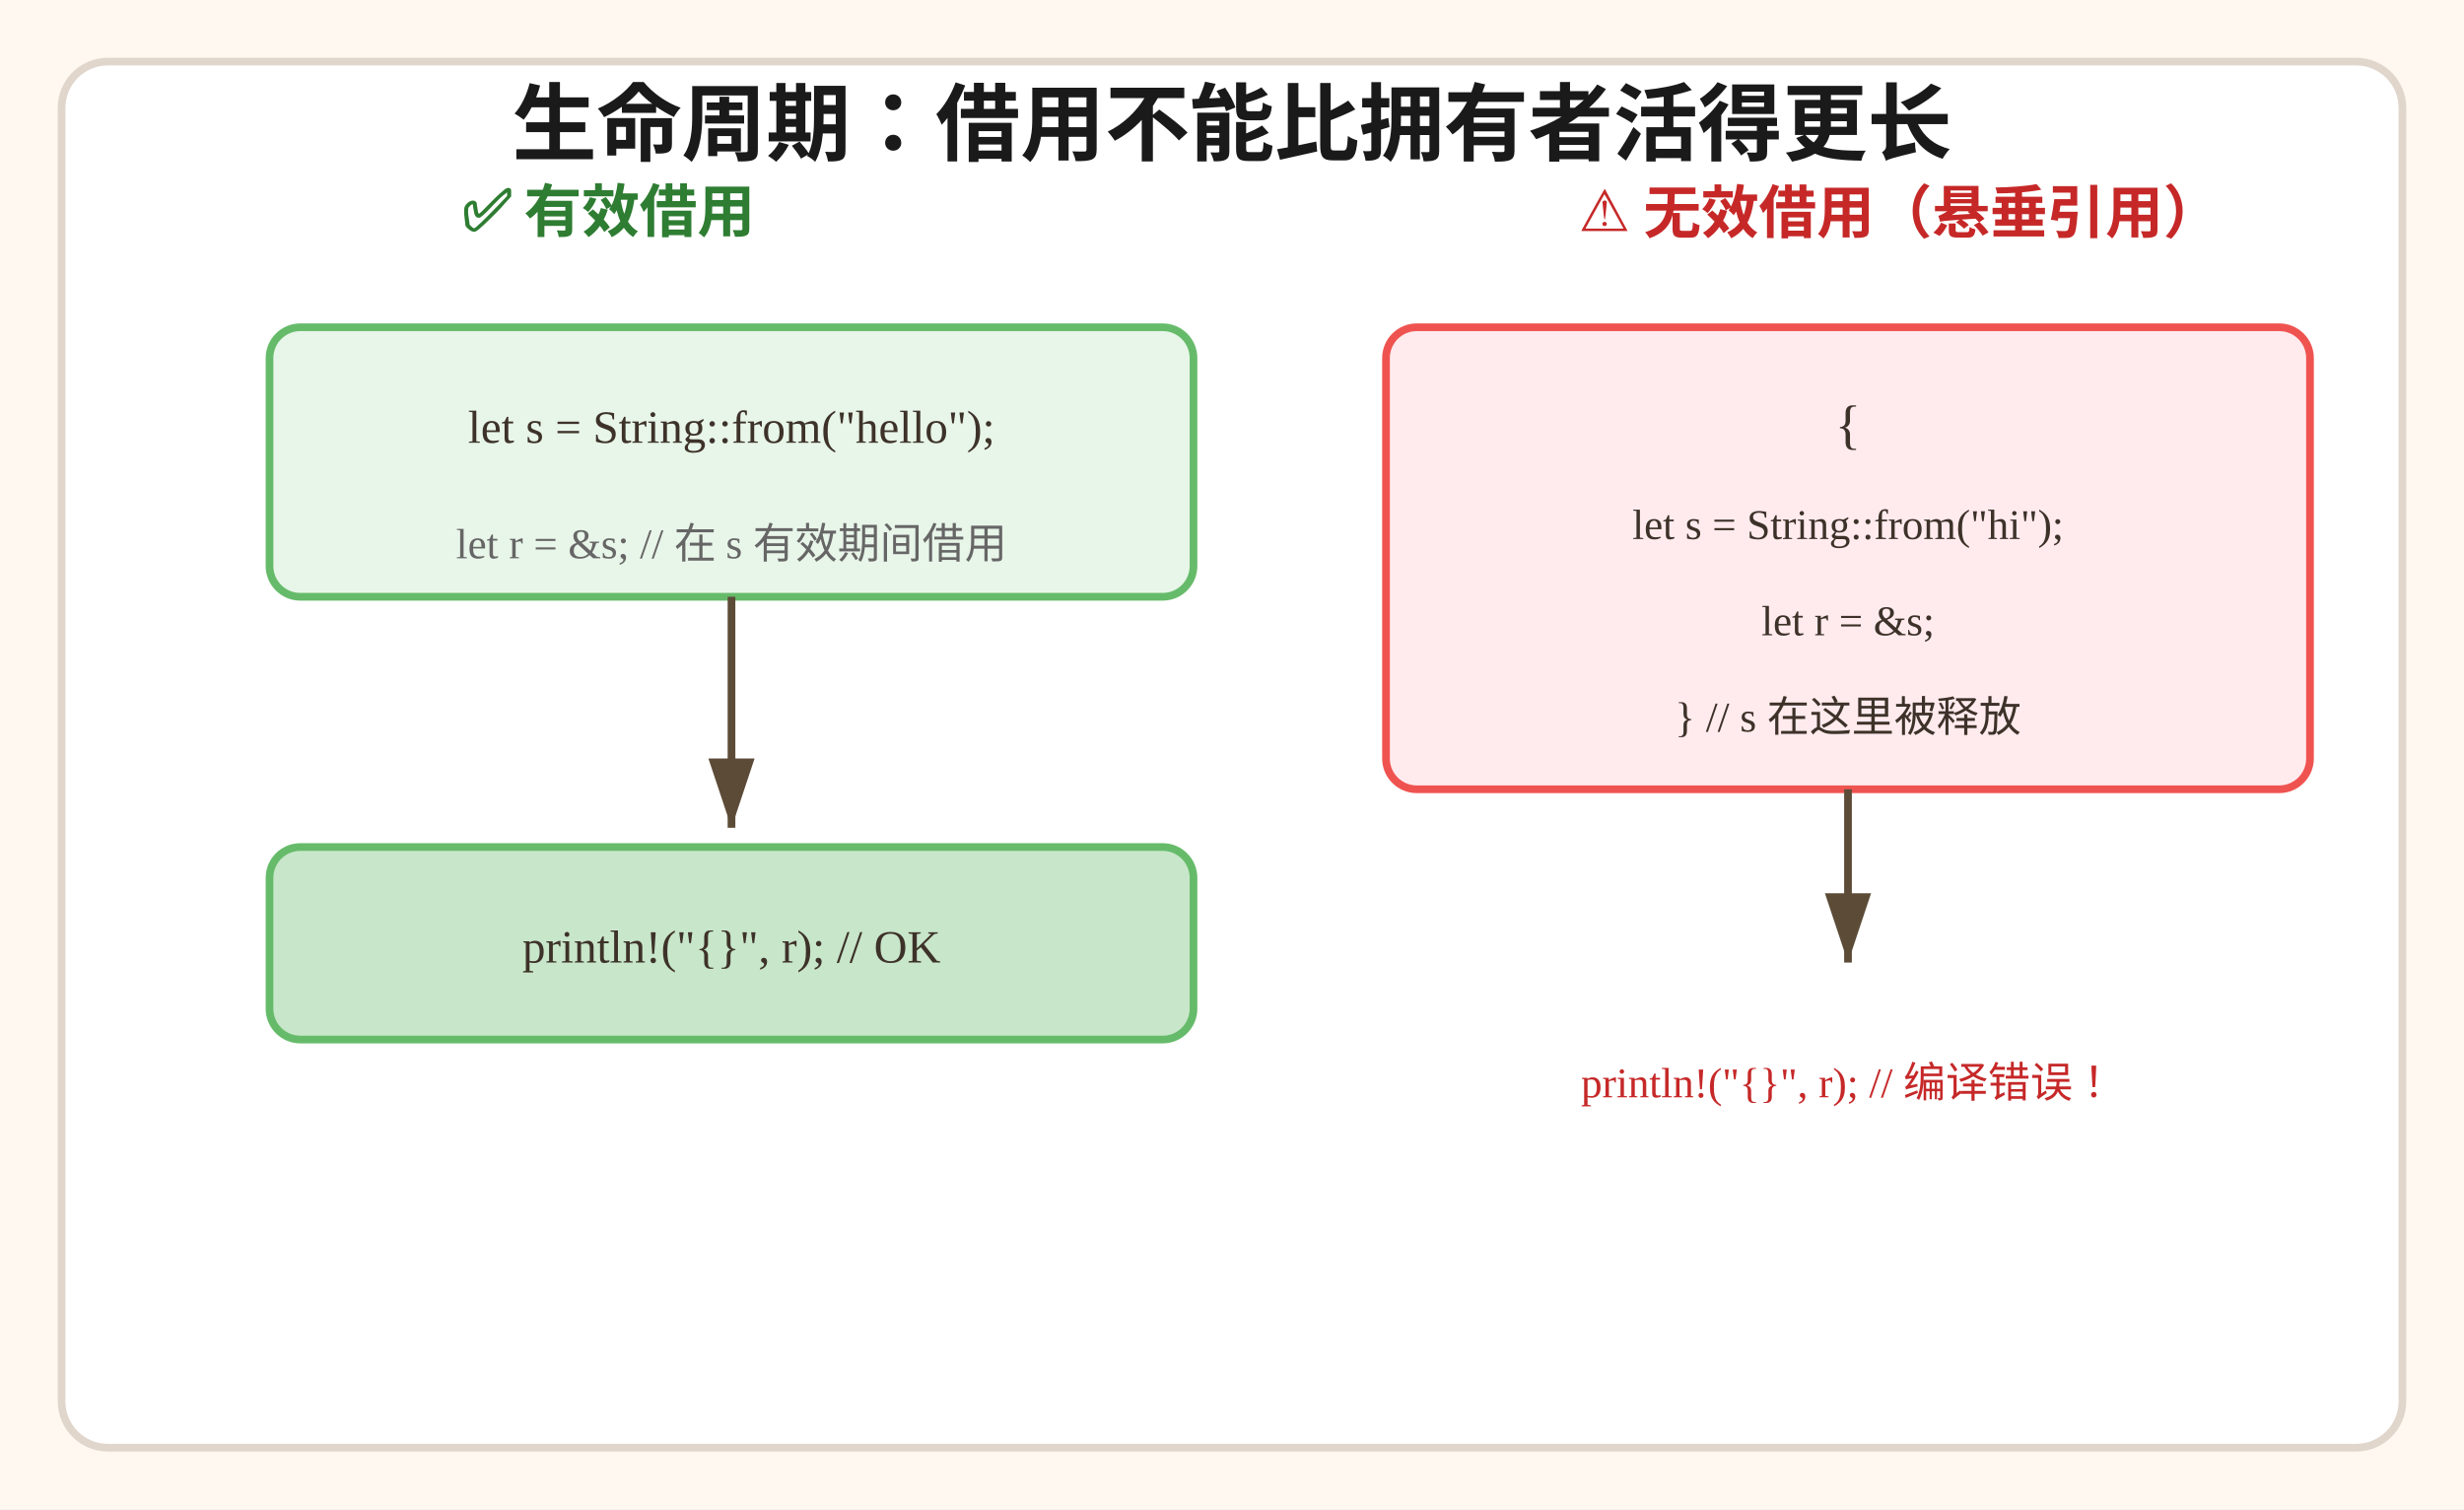
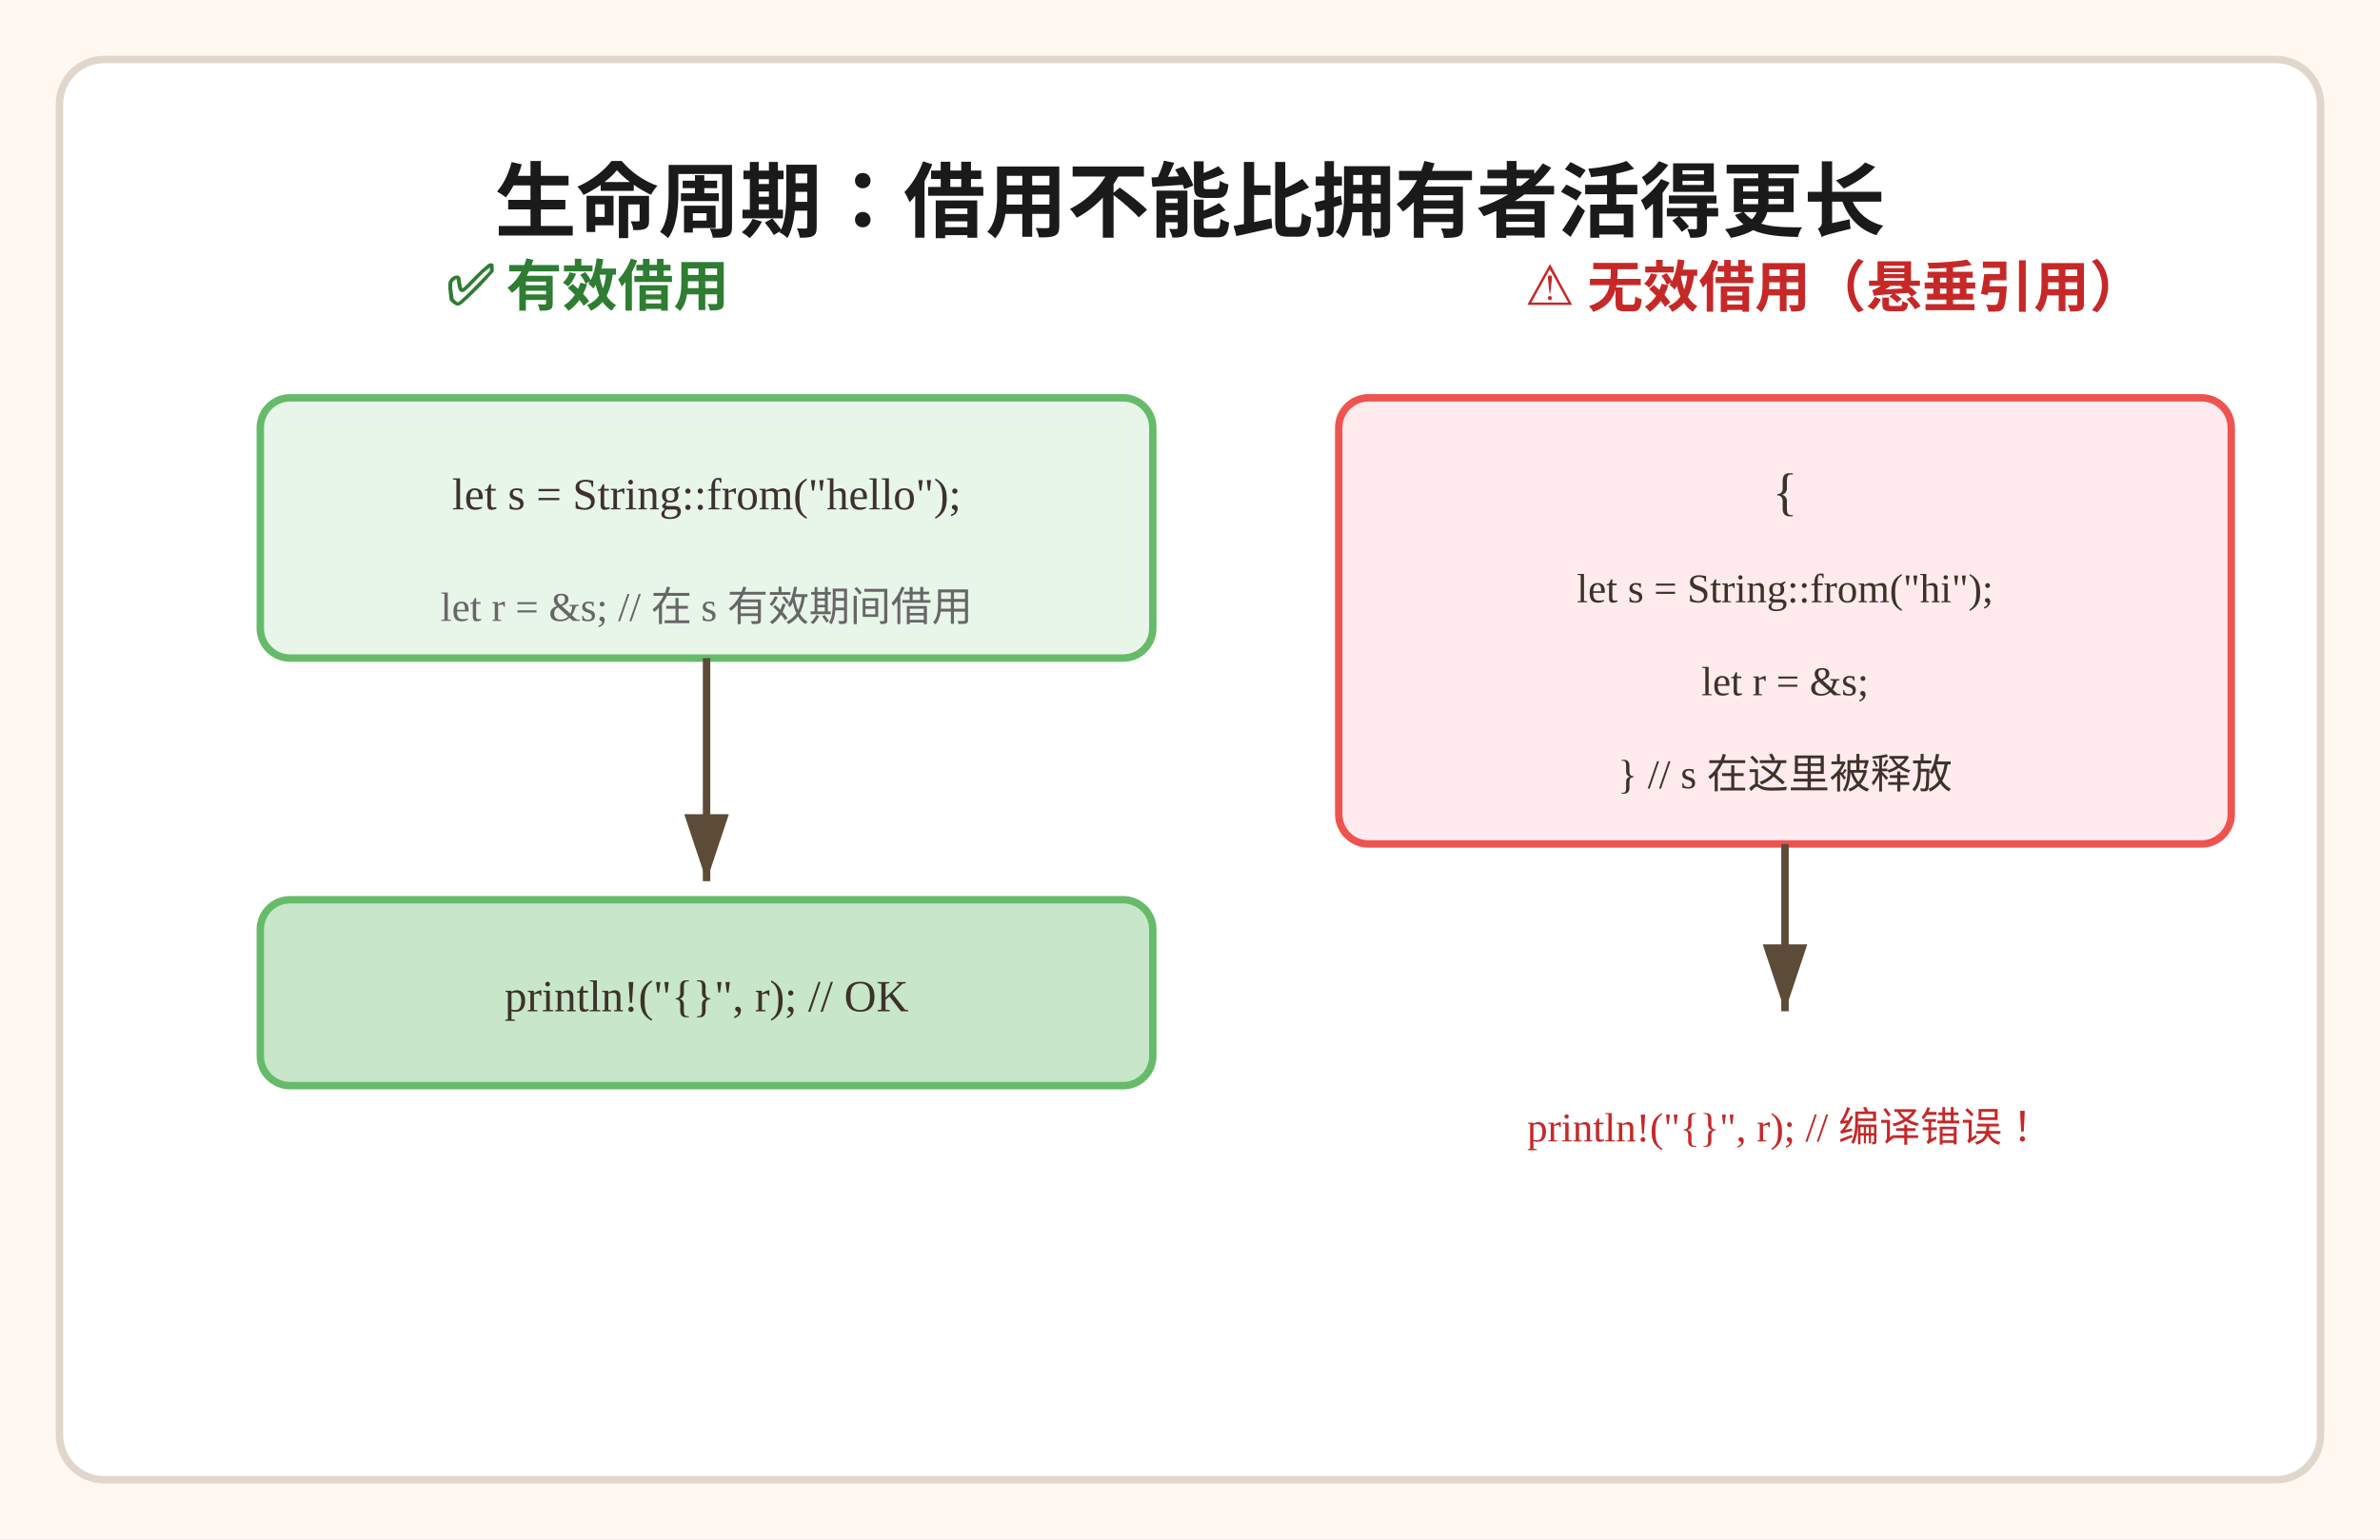
- <svg xmlns="http://www.w3.org/2000/svg" width="640" height="392" viewBox="0 0 640 392">
+ <svg xmlns="http://www.w3.org/2000/svg" width="640" height="414" viewBox="0 0 640 414">
  <defs>
    <style>
      .bg { fill: #fff8f0; }
      .card { fill: #ffffff; stroke: #e0d6cc; stroke-width: 2; }
      .title { font: bold 22px system-ui, -apple-system, sans-serif; fill: #1a1a1a; }
      .text { font: 15px system-ui, -apple-system, sans-serif; fill: #2a2a2a; }
      .code { font: 14px "SF Mono", Menlo, monospace; fill: #3a2a1a; }
      .label { font: 13px system-ui, -apple-system, sans-serif; fill: #5a5a5a; }
      .arrow { stroke: #7a6a5a; stroke-width: 2; fill: none; marker-end: url(#arrowhead); }
      .highlight { fill: #ffeacc; stroke: #ffaa55; stroke-width: 2; }
      .box { fill: #e8f4ff; stroke: #3399ff; stroke-width: 2; }
      .box2 { fill: #f0ffe8; stroke: #66bb33; stroke-width: 2; }
      .box3 { fill: #fff0f5; stroke: #dd5599; stroke-width: 2; }
    </style>
    <marker id="arrowhead" markerWidth="10" markerHeight="7" refX="9" refY="3.5" orient="auto">
      <polygon points="0 0, 10 3.5, 0 7" fill="#7a6a5a" />
    </marker>
    <marker id="arrow" markerWidth="10" markerHeight="10" refX="9" refY="3" orient="auto" markerUnits="strokeWidth">
      <path d="M0,0 L0,6 L9,3 z" fill="#5c4b37" />
    </marker>
  </defs>
-   <rect width="640" height="392" class="bg" />
-   <rect x="16" y="16" width="608" height="360" rx="12" class="card" />
-   <text x="320" y="40" text-anchor="middle" class="title">生命周期：借用不能比拥有者活得更长</text>
-   <text x="120" y="60" font-size="15" font-weight="bold" fill="#2e7d32" text-anchor="start">✅ 有效借用</text>
-   <rect x="70" y="85" width="240" height="70" fill="#e8f5e9" stroke="#66bb6a" stroke-width="2" rx="8" />
-   <text x="190" y="115" font-size="12" font-weight="normal" fill="#3d3229" text-anchor="middle">let s = String::from("hello");</text>
-   <text x="190" y="145" font-size="11" font-weight="normal" fill="#666" text-anchor="middle">let r = &amp;s; // 在 s 有效期间借用</text>
-   <line x1="190" y1="155" x2="190" y2="215" stroke="#5c4b37" stroke-width="2" marker-end="url(#arrow)" />
-   <rect x="70" y="220" width="240" height="50" fill="#c8e6c9" stroke="#66bb6a" stroke-width="2" rx="8" />
-   <text x="190" y="250" font-size="12" font-weight="normal" fill="#3d3229" text-anchor="middle">println!("{}", r); // OK</text>
-   <text x="410" y="60" font-size="15" font-weight="bold" fill="#c62828" text-anchor="start">⚠️ 无效借用（悬垂引用）</text>
-   <rect x="360" y="85" width="240" height="120" fill="#ffebee" stroke="#ef5350" stroke-width="2" rx="8" />
-   <text x="480" y="115" font-size="14" font-weight="normal" fill="#3d3229" text-anchor="middle">{</text>
-   <text x="480" y="140" font-size="11" font-weight="normal" fill="#3d3229" text-anchor="middle">  let s = String::from("hi");</text>
-   <text x="480" y="165" font-size="11" font-weight="normal" fill="#3d3229" text-anchor="middle">  let r = &amp;s;</text>
-   <text x="480" y="190" font-size="11" font-weight="normal" fill="#3d3229" text-anchor="middle">} // s 在这里被释放</text>
-   <line x1="480" y1="205" x2="480" y2="250" stroke="#5c4b37" stroke-width="2" marker-end="url(#arrow)" />
-   <text x="480" y="285" font-size="11" font-weight="normal" fill="#c62828" text-anchor="middle">println!("{}", r); // 编译错误！</text>
+   <rect width="640" height="414" class="bg" />
+   <rect x="16" y="16" width="608" height="382" rx="12" class="card" />
+   <text x="320" y="62" text-anchor="middle" class="title">生命周期：借用不能比拥有者活得更长</text>
+   <text x="120" y="82" font-size="15" font-weight="bold" fill="#2e7d32" text-anchor="start">✅ 有效借用</text>
+   <rect x="70" y="107" width="240" height="70" fill="#e8f5e9" stroke="#66bb6a" stroke-width="2" rx="8" />
+   <text x="190" y="137" font-size="12" font-weight="normal" fill="#3d3229" text-anchor="middle">let s = String::from("hello");</text>
+   <text x="190" y="167" font-size="11" font-weight="normal" fill="#666" text-anchor="middle">let r = &amp;s; // 在 s 有效期间借用</text>
+   <line x1="190" y1="177" x2="190" y2="237" stroke="#5c4b37" stroke-width="2" marker-end="url(#arrow)" />
+   <rect x="70" y="242" width="240" height="50" fill="#c8e6c9" stroke="#66bb6a" stroke-width="2" rx="8" />
+   <text x="190" y="272" font-size="12" font-weight="normal" fill="#3d3229" text-anchor="middle">println!("{}", r); // OK</text>
+   <text x="410" y="82" font-size="15" font-weight="bold" fill="#c62828" text-anchor="start">⚠️ 无效借用（悬垂引用）</text>
+   <rect x="360" y="107" width="240" height="120" fill="#ffebee" stroke="#ef5350" stroke-width="2" rx="8" />
+   <text x="480" y="137" font-size="14" font-weight="normal" fill="#3d3229" text-anchor="middle">{</text>
+   <text x="480" y="162" font-size="11" font-weight="normal" fill="#3d3229" text-anchor="middle">  let s = String::from("hi");</text>
+   <text x="480" y="187" font-size="11" font-weight="normal" fill="#3d3229" text-anchor="middle">  let r = &amp;s;</text>
+   <text x="480" y="212" font-size="11" font-weight="normal" fill="#3d3229" text-anchor="middle">} // s 在这里被释放</text>
+   <line x1="480" y1="227" x2="480" y2="272" stroke="#5c4b37" stroke-width="2" marker-end="url(#arrow)" />
+   <text x="480" y="307" font-size="11" font-weight="normal" fill="#c62828" text-anchor="middle">println!("{}", r); // 编译错误！</text>
</svg>
